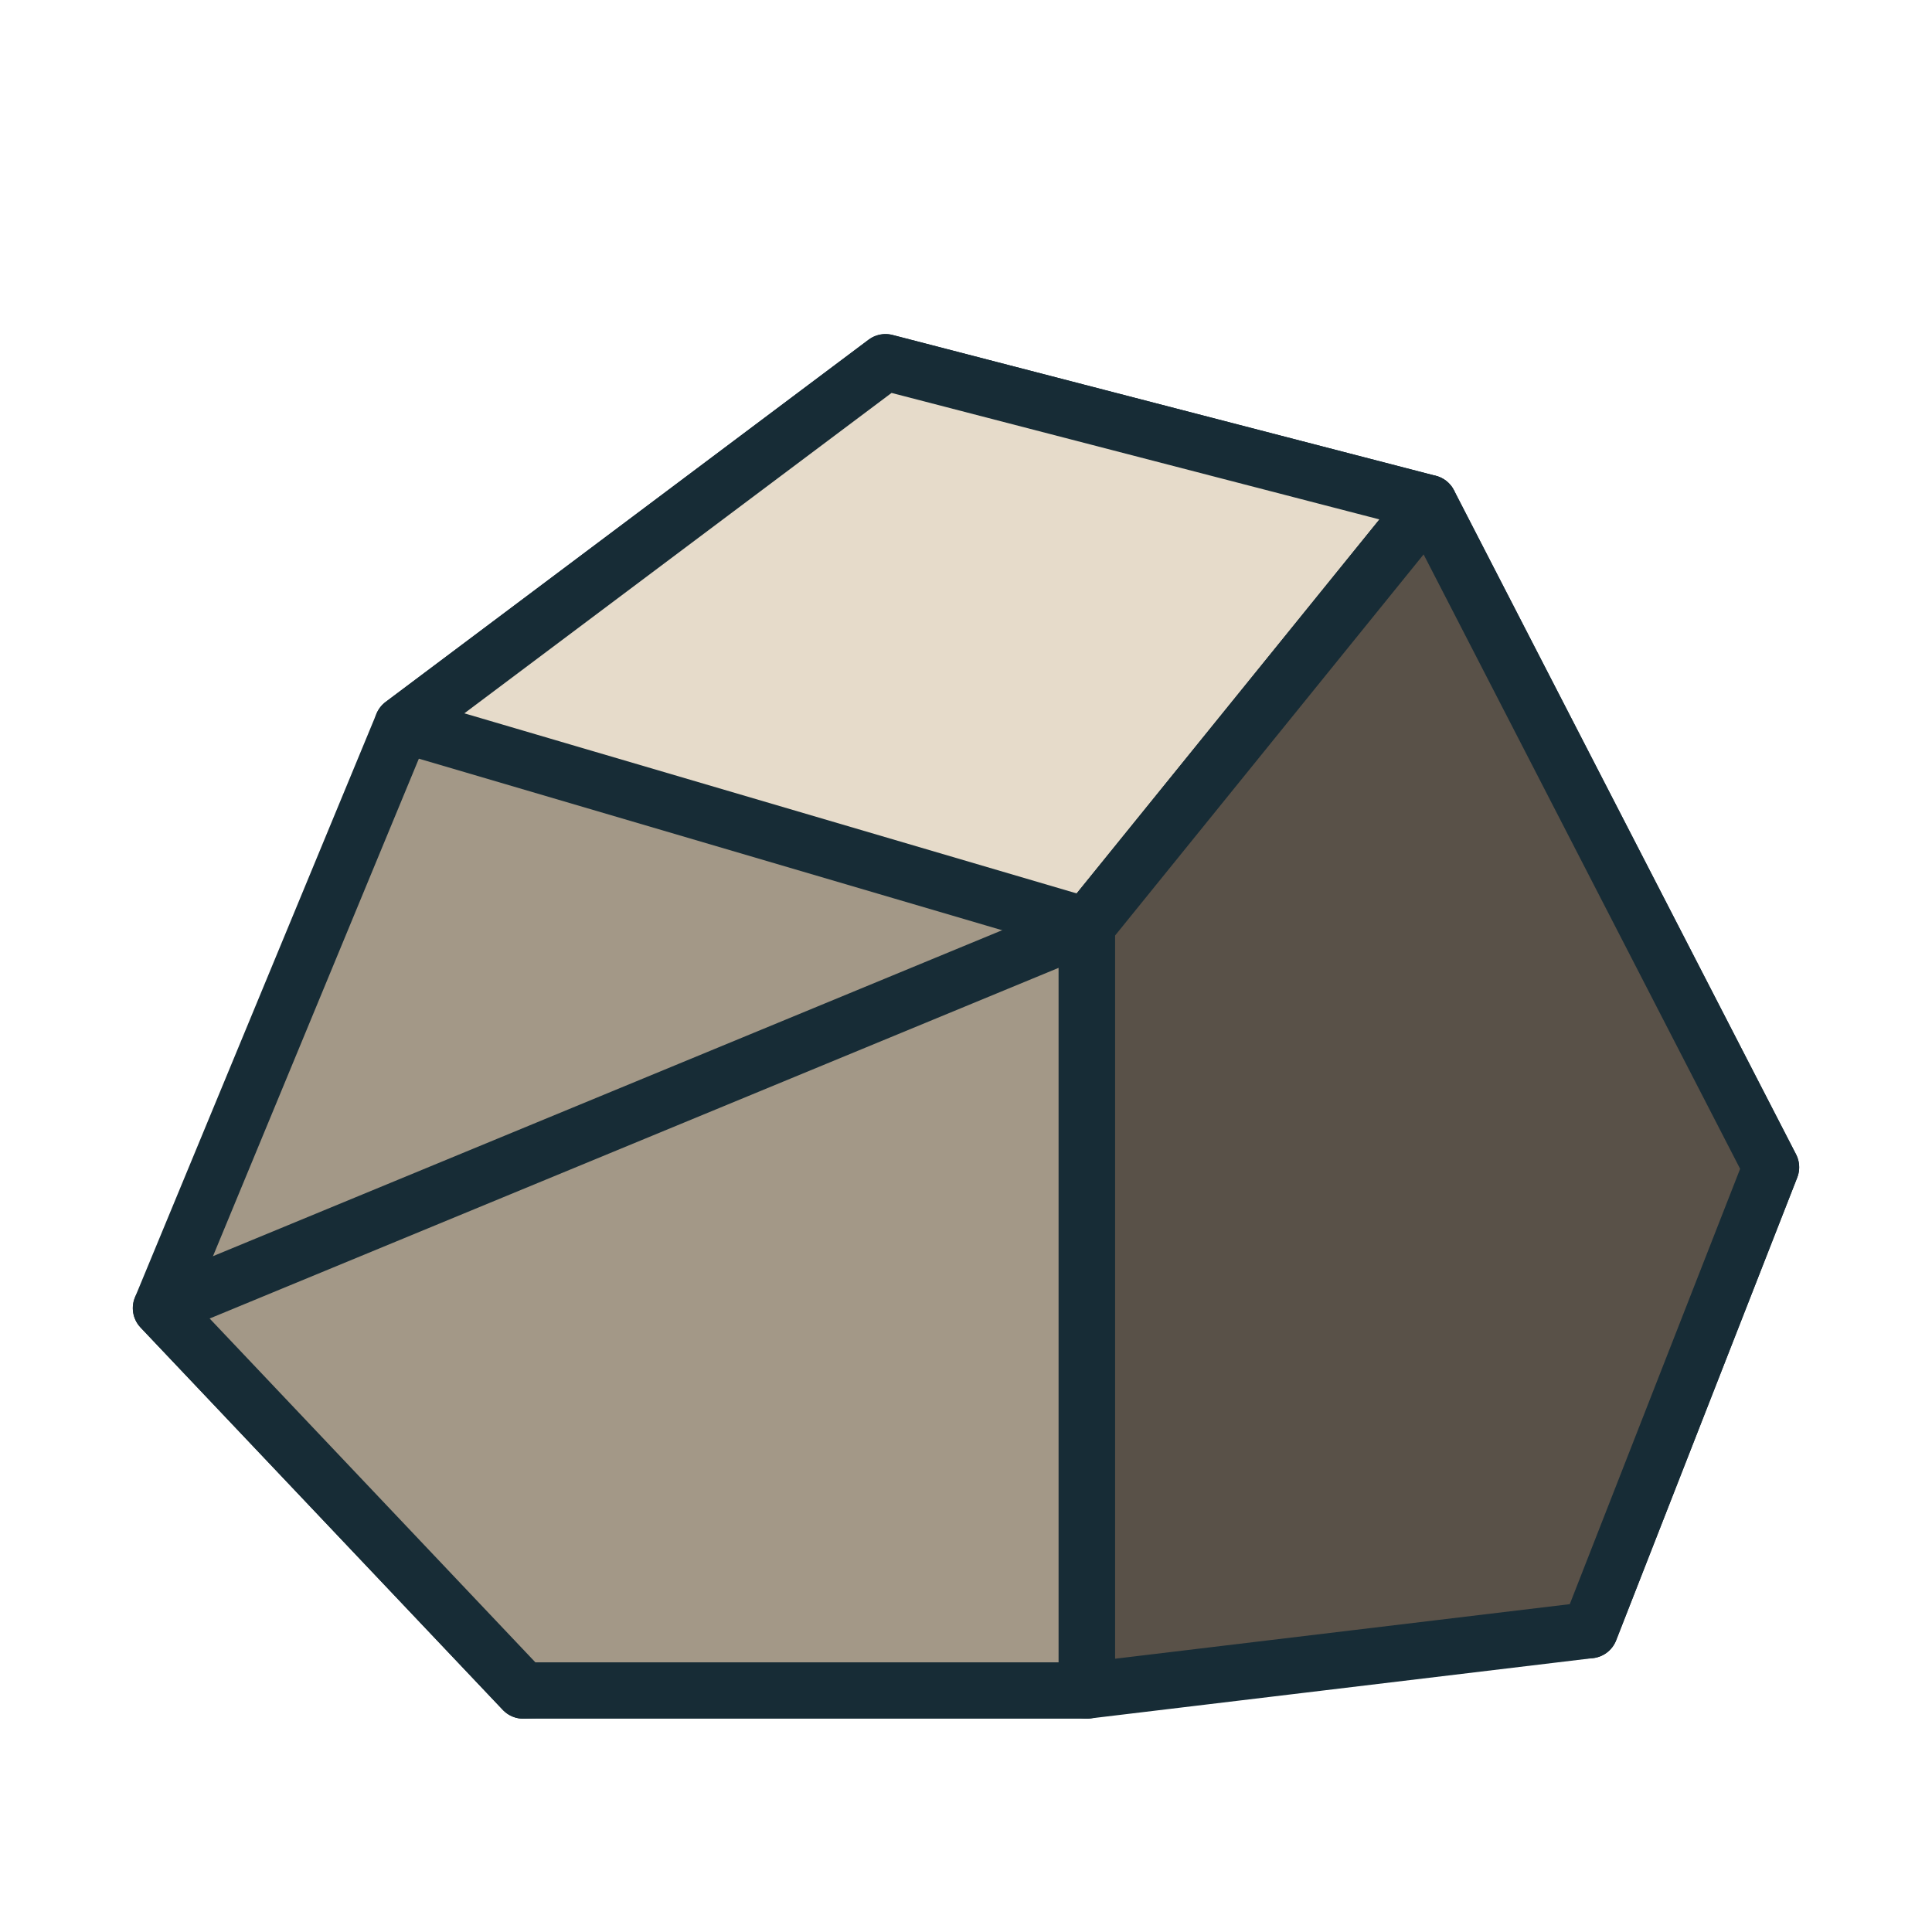
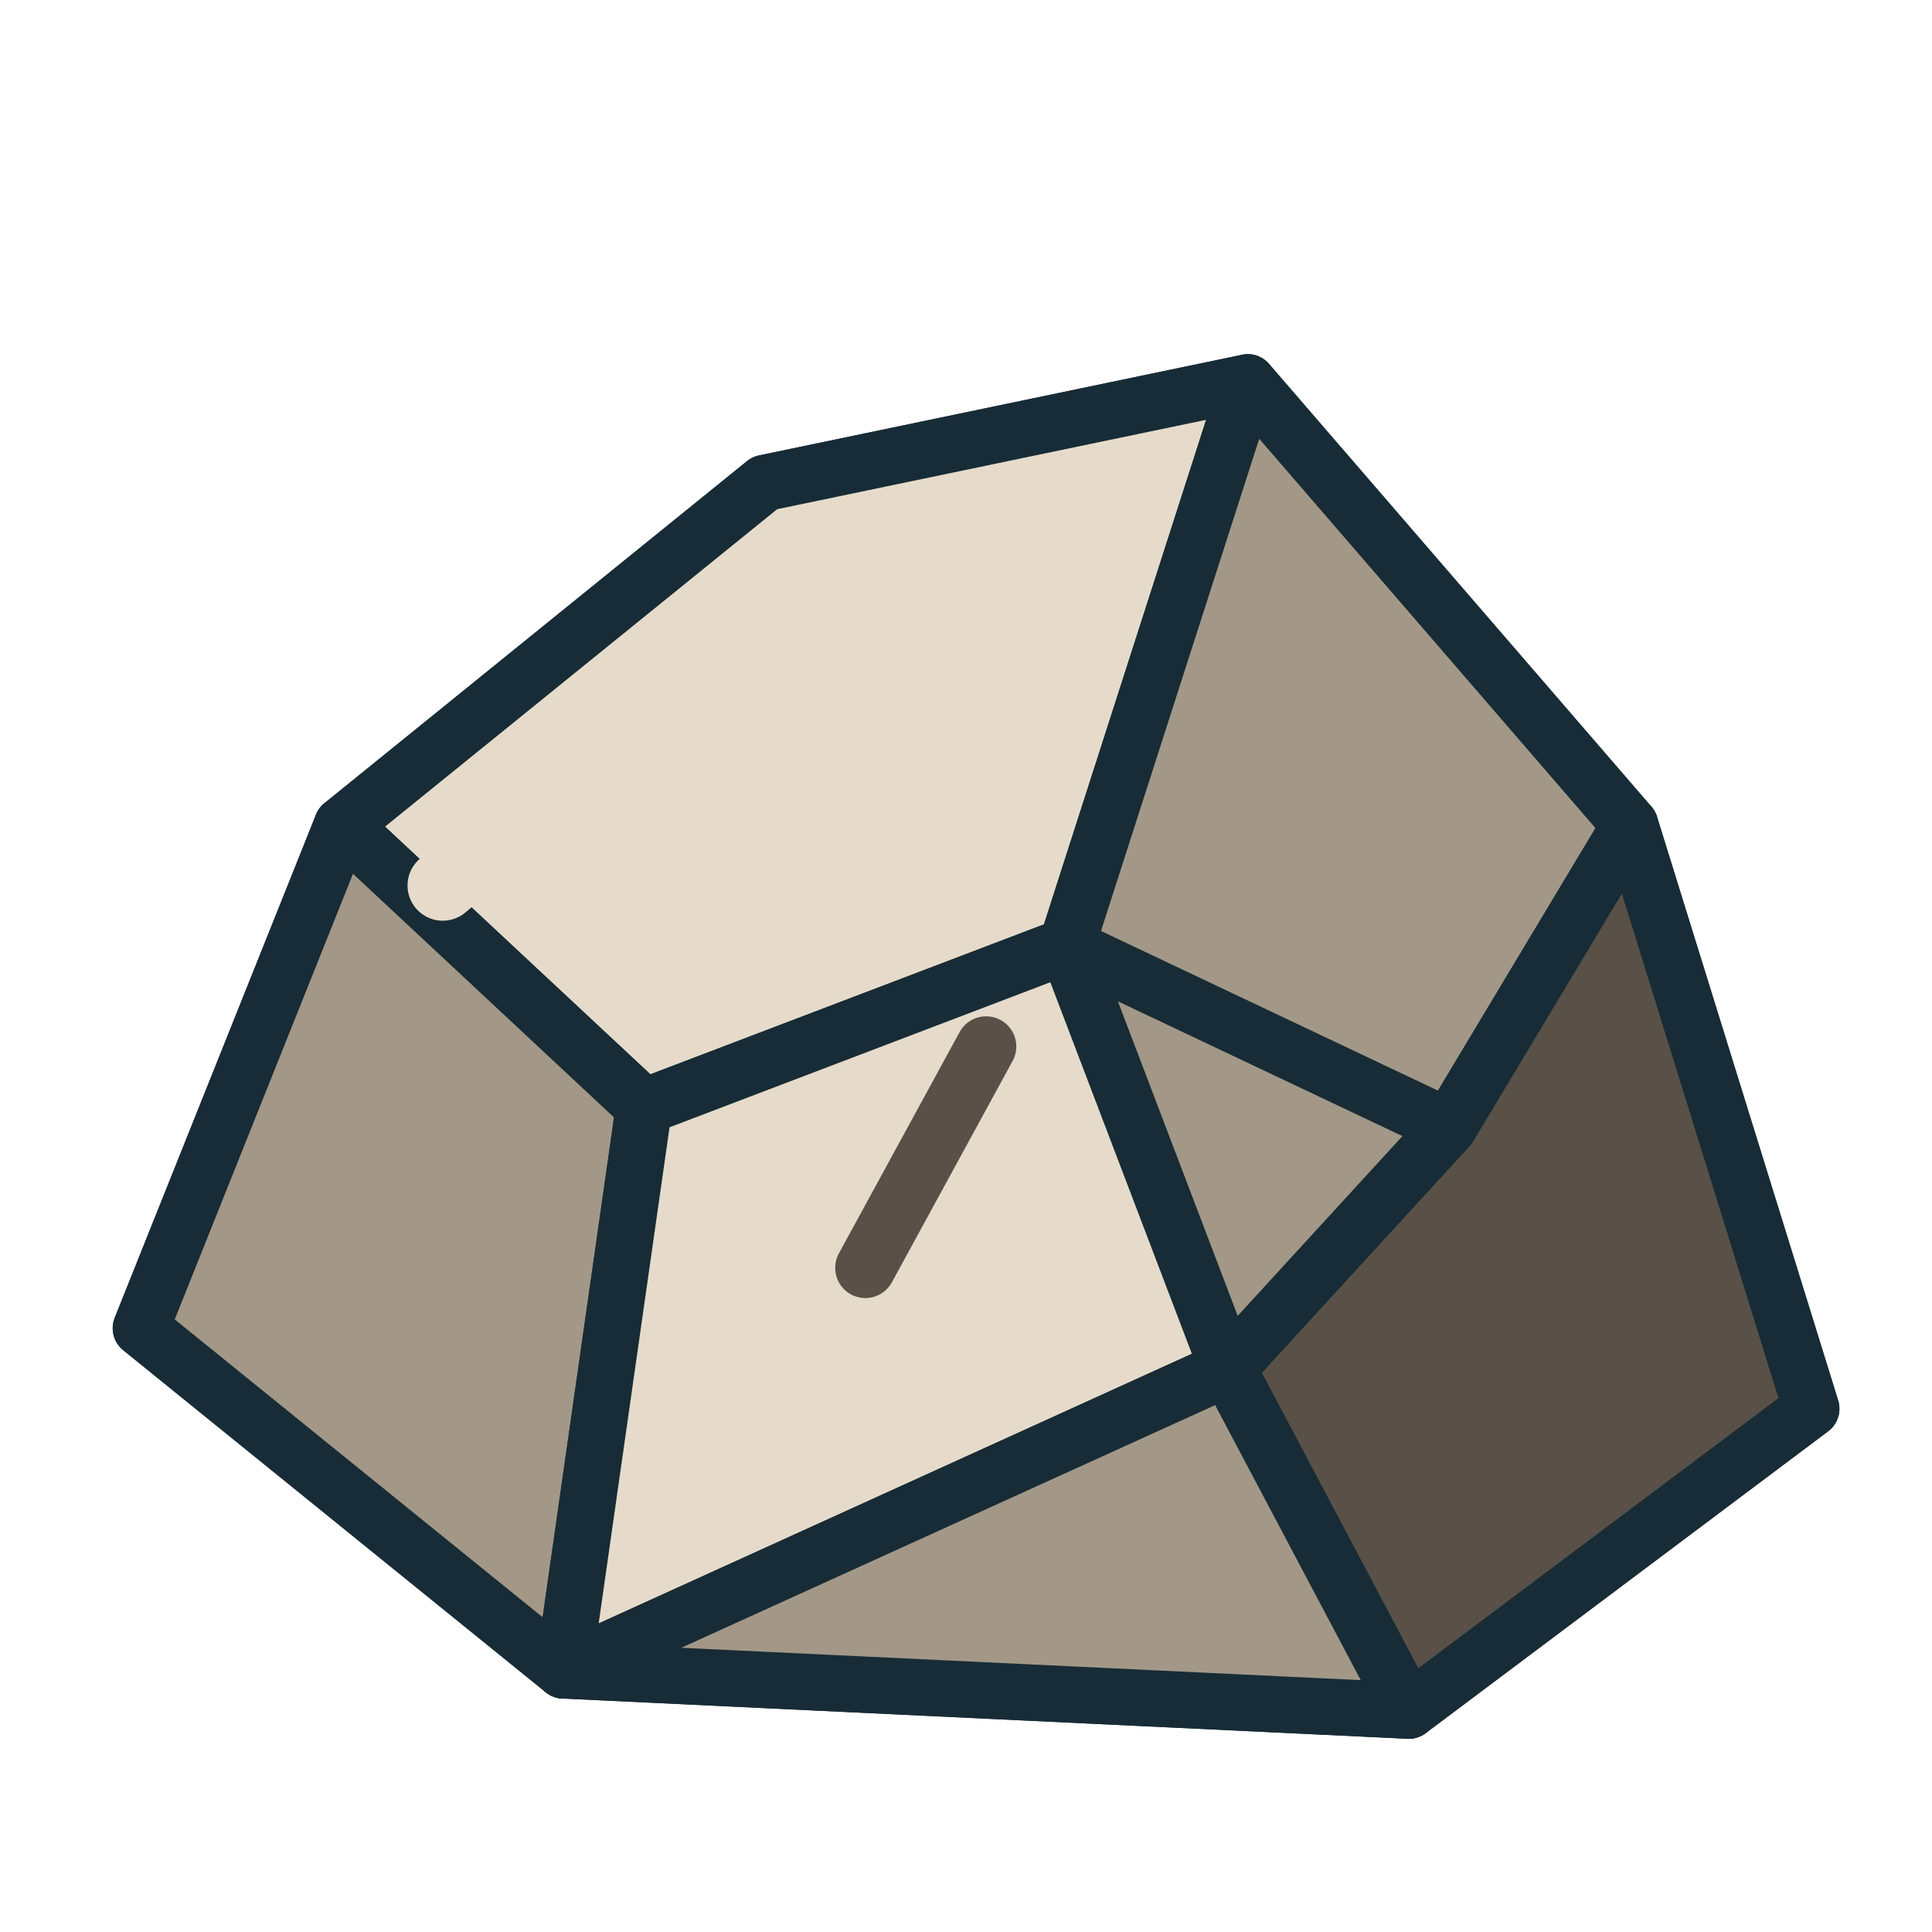
<svg xmlns="http://www.w3.org/2000/svg" viewBox="0 0 96 96">
  <g stroke="#172c36" stroke-width="2.8" stroke-linejoin="round" stroke-linecap="round">
-     <path fill="#a39887" d="m8 65 12-29 24-18 27 7 17 33-9 23-53 3Z" />
-     <path fill="#e6dbca" d="m20 36 24-18 27 7-17 21Z" />
-     <path fill="#595148" d="m54 46 17-21 17 33-9 23-25 3Z" />
-     <path fill="#a39887" d="m8 65 46-19v38l-28 0Z" />
+     <path fill="#a39887" d="m7 66 10-25 21-17 24-5 19 22 9 29-20 15-42-2Z" />
+     <path fill="#e6dbca" d="m17 41 21-17 24-5-9 28-21 8Z" />
+     <path fill="#a39887" d="m53 47 9-28 19 22-9 15Z" />
+     <path fill="#595148" d="m72 56 9-15 9 29-20 15-9-17Z" />
+     <path fill="#a39887" d="m7 66 10-25 15 14-4 28Z" />
+     <path fill="#e6dbca" d="m32 55 21-8 8 21-33 15Z" />
+     <path fill="#a39887" d="m28 83 33-15 9 17Z" />
+     <path fill="none" stroke="#e6dbca" stroke-width="3.5" d="m22 44 13-11" />
+     <path fill="none" stroke="#595148" stroke-width="3" d="m49 52-6 11" />
  </g>
</svg>
